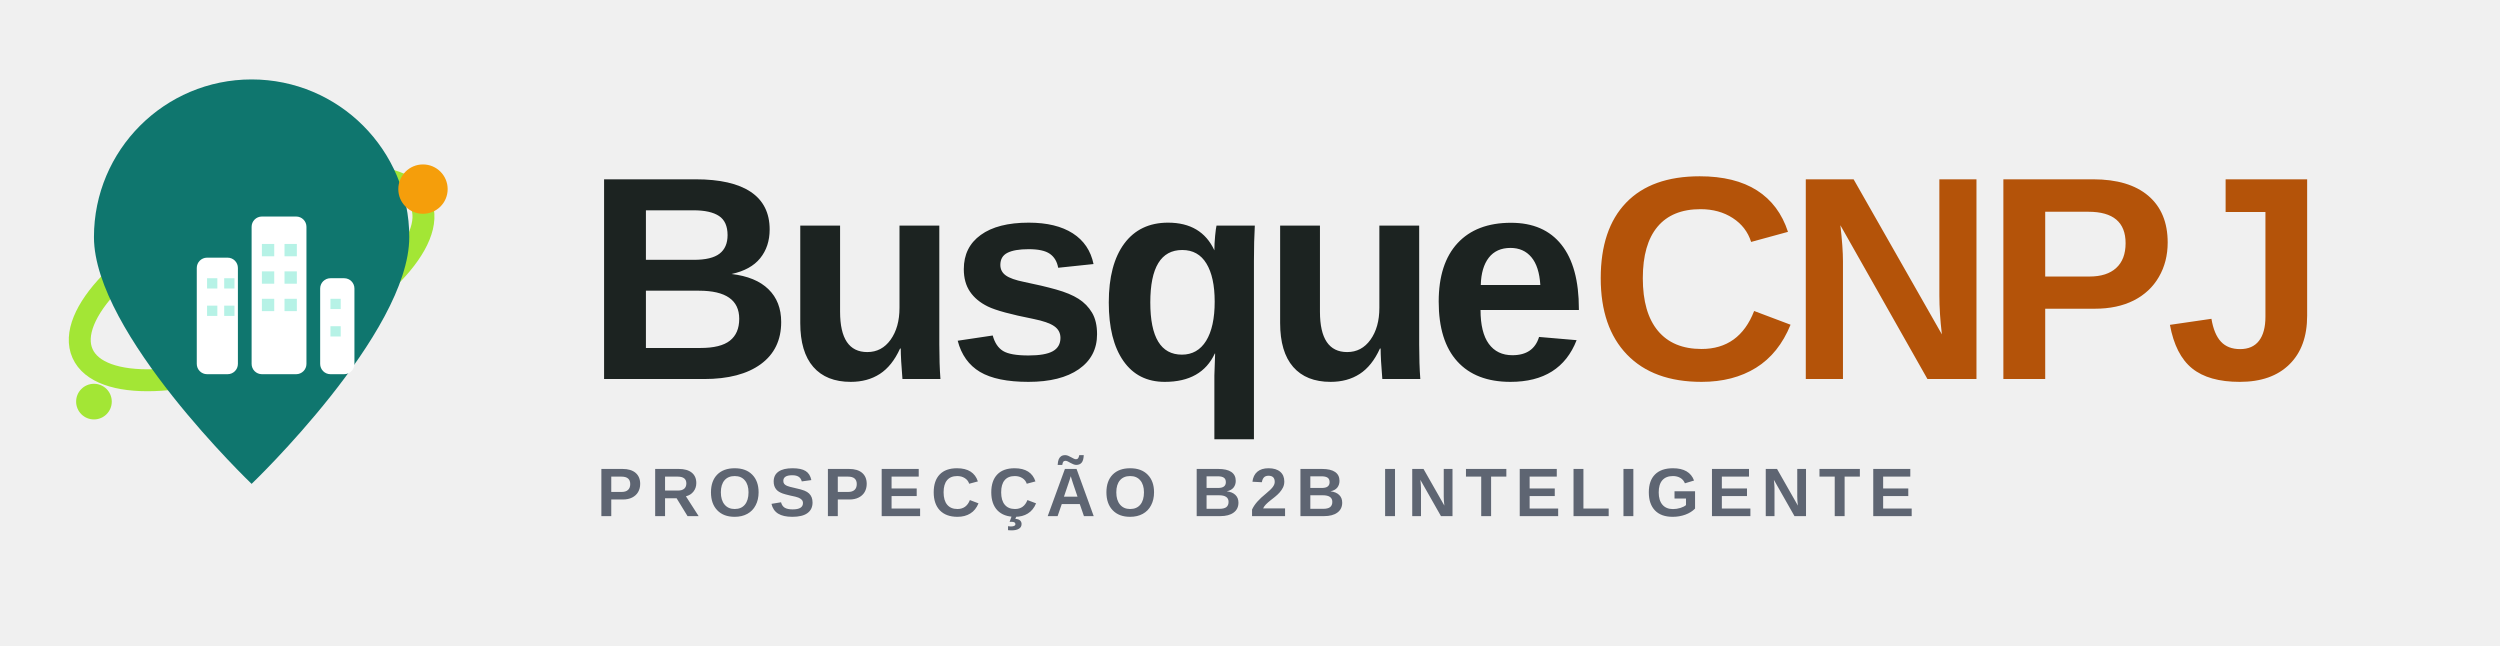
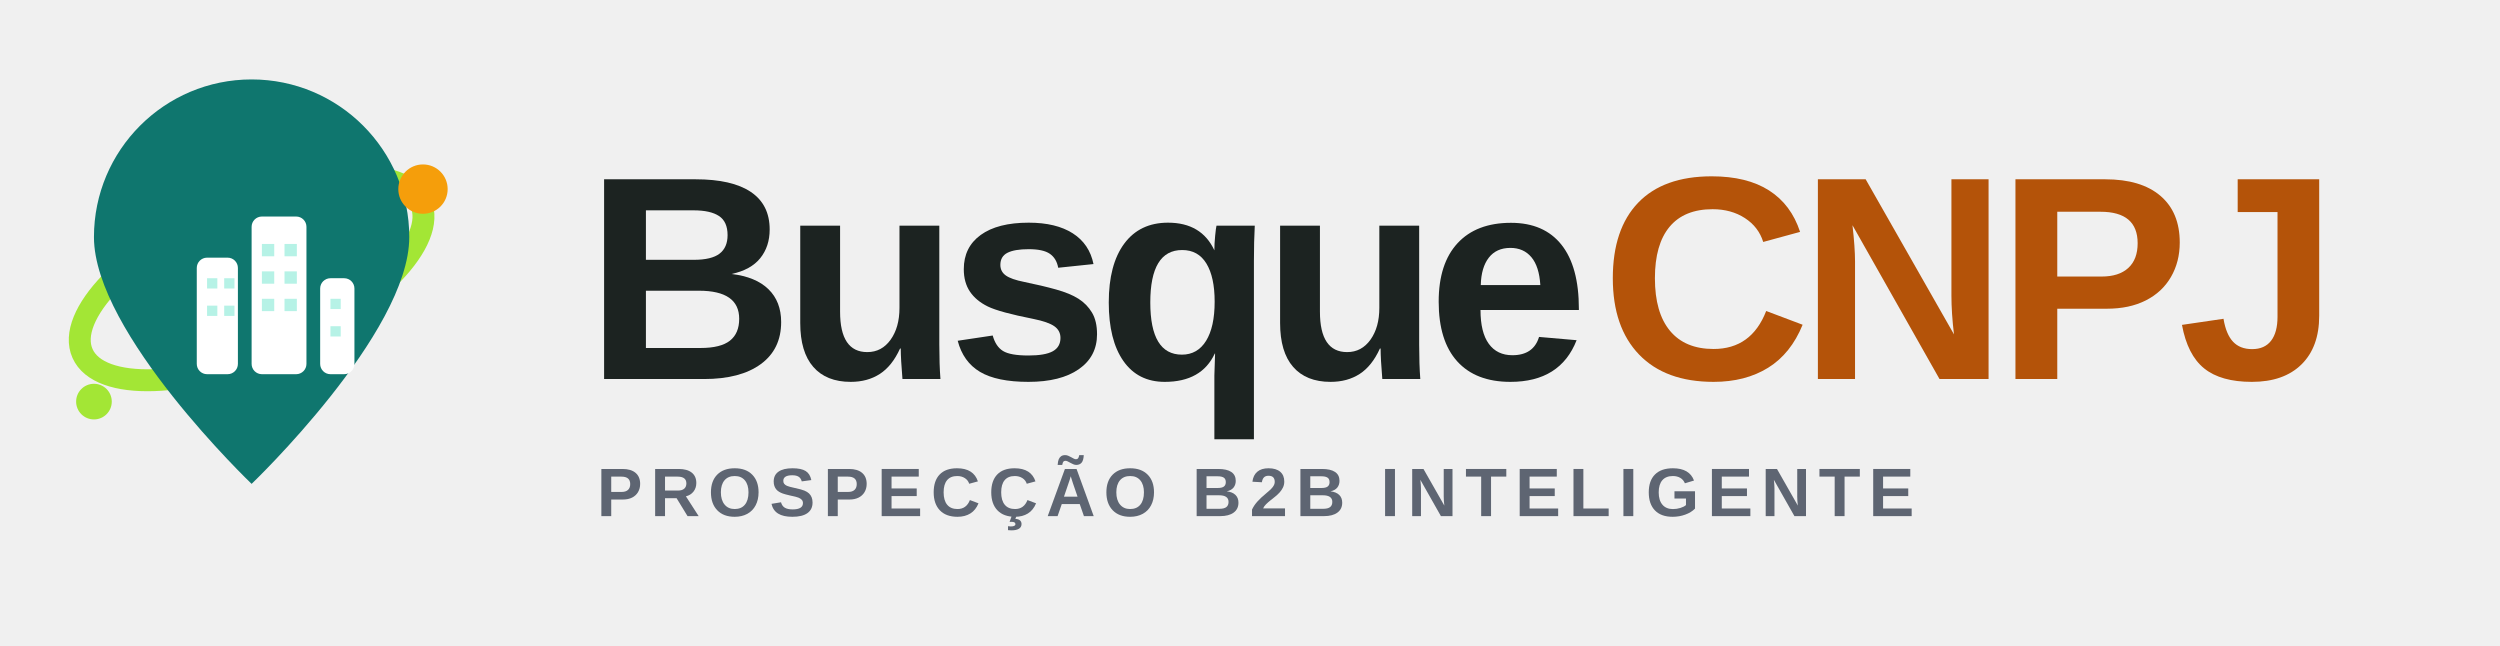
<svg xmlns="http://www.w3.org/2000/svg" viewBox="0 0 620 160" role="img" aria-label="BusqueCNPJ">
  <g transform="translate(8 18) scale(1.7)">
    <ellipse cx="32" cy="30" rx="27" ry="11" fill="none" stroke="#A3E635" stroke-width="3.2" transform="rotate(-24 32 30)" />
    <path d="M32 60C32 60 9 38 9 24a23 23 0 1 1 46 0c0 14-23 36-23 36Z" fill="#0F766E" />
    <g fill="#FFFFFF">
      <rect x="24" y="27" width="6" height="17" rx="1.5" />
      <rect x="32" y="21" width="8" height="23" rx="1.5" />
      <rect x="42" y="30" width="5" height="14" rx="1.5" />
    </g>
    <g fill="#B6F2E6">
      <rect x="25.5" y="30" width="1.5" height="1.5" />
      <rect x="28" y="30" width="1.5" height="1.5" />
      <rect x="25.5" y="34" width="1.5" height="1.5" />
      <rect x="28" y="34" width="1.5" height="1.5" />
      <rect x="33.5" y="25" width="1.8" height="1.8" />
      <rect x="36.8" y="25" width="1.8" height="1.8" />
      <rect x="33.5" y="29" width="1.8" height="1.8" />
      <rect x="36.8" y="29" width="1.8" height="1.8" />
      <rect x="33.5" y="33" width="1.8" height="1.8" />
      <rect x="36.8" y="33" width="1.8" height="1.8" />
      <rect x="43.5" y="33" width="1.5" height="1.5" />
      <rect x="43.5" y="37" width="1.5" height="1.5" />
    </g>
    <circle cx="57" cy="17" r="3.6" fill="#F59E0B" />
    <circle cx="9" cy="48" r="2.6" fill="#A3E635" />
  </g>
-   <text x="145" y="94" font-family="Segoe UI, Arial, Liberation Sans, sans-serif" font-size="72" font-weight="800" letter-spacing="-3" fill="#1C2321">Busque<tspan fill="#B45309">CNPJ</tspan>
-   </text>
-   <text x="148" y="128" font-family="Segoe UI, Arial, Liberation Sans, sans-serif" font-size="17" font-weight="600" letter-spacing="2" fill="#5E6572">PROSPECÇÃO B2B INTELIGENTE</text>
+   <g fill="#1C2321">
+     <path d="M193.727 79.867Q193.727 86.617 188.664 90.309Q183.602 94.0 174.602 94.0H149.816V44.465H172.492Q181.562 44.465 186.221 47.611Q190.879 50.758 190.879 56.91Q190.879 61.129 188.541 64.029Q186.203 66.93 181.422 67.949Q187.434 68.652 190.58 71.729Q193.727 74.805 193.727 79.867ZM180.438 58.316Q180.438 54.977 178.311 53.57Q176.184 52.164 172.0 52.164H160.188V64.434H172.07Q176.465 64.434 178.451 62.904Q180.438 61.375 180.438 58.316ZM183.32 79.059Q183.32 72.098 173.336 72.098H160.188V86.301H173.723Q178.715 86.301 181.018 84.49Q183.32 82.68 183.32 79.059Z" />
+     <path d="M208.34 55.961V77.301Q208.34 87.32 215.09 87.32Q218.676 87.32 220.873 84.244Q223.07 81.168 223.07 76.352V55.961H232.949V85.492Q232.949 90.344 233.23 94.0H223.809Q223.387 88.938 223.387 86.441H223.211Q221.242 90.766 218.201 92.734Q215.16 94.703 210.977 94.703Q204.93 94.703 201.695 90.994Q198.461 87.285 198.461 80.113V55.961Z" />
+     <path d="M272.066 82.891Q272.066 88.41 267.549 91.557Q263.031 94.703 255.051 94.703Q247.211 94.703 243.045 92.225Q238.879 89.746 237.508 84.508L246.191 83.207Q246.93 85.914 248.74 87.039Q250.551 88.164 255.051 88.164Q259.199 88.164 261.098 87.109Q262.996 86.055 262.996 83.805Q262.996 81.977 261.467 80.904Q259.938 79.832 256.281 79.094Q247.914 77.441 244.996 76.018Q242.078 74.594 240.549 72.326Q239.02 70.059 239.02 66.754Q239.02 61.305 243.221 58.264Q247.422 55.223 255.121 55.223Q261.906 55.223 266.037 57.859Q270.168 60.496 271.188 65.488L262.434 66.402Q262.012 64.082 260.359 62.939Q258.707 61.797 255.121 61.797Q251.605 61.797 249.848 62.693Q248.09 63.59 248.09 65.699Q248.09 67.352 249.443 68.318Q250.797 69.285 253.996 69.918Q258.461 70.832 261.924 71.799Q265.387 72.766 267.479 74.102Q269.57 75.438 270.818 77.529Q272.066 79.621 272.066 82.891Z" />
+     <path d="M274.973 75.016Q274.973 65.594 278.822 60.408Q282.672 55.223 289.668 55.223Q297.965 55.223 301.164 62.078Q301.164 60.461 301.357 58.475Q301.551 56.488 301.691 55.961H311.184Q310.973 59.758 310.973 64.715V108.941H301.164V93.121L301.34 87.672H301.27Q298.0 94.703 288.859 94.703Q282.215 94.703 278.594 89.518Q274.973 84.332 274.973 75.016ZM301.234 74.805Q301.234 68.723 299.195 65.365Q297.156 62.008 293.184 62.008Q285.273 62.008 285.273 75.016Q285.273 87.953 293.113 87.953Q296.98 87.953 299.107 84.525Q301.234 81.098 301.234 74.805Z" />
+     <path d="M327.344 55.961V77.301Q327.344 87.32 334.094 87.32Q337.68 87.32 339.877 84.244Q342.074 81.168 342.074 76.352V55.961H351.953V85.492Q351.953 90.344 352.234 94.0H342.812Q342.391 88.938 342.391 86.441H342.215Q340.246 90.766 337.205 92.734Q334.164 94.703 329.98 94.703Q323.934 94.703 320.699 90.994Q317.465 87.285 317.465 80.113V55.961Z" />
+     <path d="M374.582 94.703Q366.004 94.703 361.398 89.623Q356.793 84.543 356.793 74.805Q356.793 65.383 361.469 60.32Q366.145 55.258 374.723 55.258Q382.914 55.258 387.238 60.689Q391.562 66.121 391.562 76.598V76.879H367.164Q367.164 82.434 369.221 85.264Q371.277 88.094 375.074 88.094Q380.312 88.094 381.684 83.559L391.0 84.367Q386.957 94.703 374.582 94.703ZM374.582 61.48Q371.102 61.48 369.221 63.906Q367.34 66.332 367.234 70.691H382.0Q381.719 66.086 379.785 63.783Q377.852 61.48 374.582 61.48Z" />
+   </g>
+   <g fill="#B45309">
+     <path d="M424.973 86.547Q434.359 86.547 438.016 77.125L447.051 80.535Q444.133 87.707 438.49 91.205Q432.848 94.703 424.973 94.703Q413.02 94.703 406.498 87.936Q399.977 81.168 399.977 69.004Q399.977 56.805 406.27 50.266Q412.562 43.727 424.516 43.727Q433.234 43.727 438.719 47.225Q444.203 50.723 446.418 57.508L437.277 60.004Q436.117 56.277 432.725 54.08Q429.332 51.883 424.727 51.883Q417.695 51.883 414.057 56.242Q410.418 60.602 410.418 69.004Q410.418 77.547 414.162 82.047Q417.906 86.547 424.973 86.547Z" />
+     <path d="M481.0 94.0 459.414 55.855Q460.047 61.41 460.047 64.785V94.0H450.836V44.465H462.684L484.586 82.926Q483.953 77.617 483.953 73.258V44.465H493.164V94.0Z" />
+     <path d="M540.578 60.145Q540.578 64.926 538.398 68.688Q536.219 72.449 532.158 74.506Q528.098 76.562 522.508 76.562H510.203V94.0H499.832V44.465H522.086Q530.98 44.465 535.779 48.561Q540.578 52.656 540.578 60.145ZM530.137 60.32Q530.137 52.516 520.926 52.516H510.203V68.582H521.207Q525.496 68.582 527.816 66.455Q530.137 64.328 530.137 60.32Z" />
+     <path d="M558.461 94.703Q550.762 94.703 546.631 91.363Q542.5 88.023 541.129 80.57L551.43 79.059Q552.062 82.891 553.785 84.736Q555.508 86.582 558.531 86.582Q561.625 86.582 563.225 84.508Q564.824 82.434 564.824 78.566V52.586H554.945V44.465H575.16V78.32Q575.16 86.055 570.766 90.379Q566.371 94.703 558.461 94.703Z" />
+   </g>
+   <g fill="#5E6572">
+     <path d="M158.758 120.006Q158.758 121.135 158.243 122.023Q157.729 122.912 156.77 123.397Q155.811 123.883 154.491 123.883H151.586V128.0H149.137V116.304H154.392Q156.492 116.304 157.625 117.271Q158.758 118.238 158.758 120.006ZM156.292 120.048Q156.292 118.205 154.118 118.205H151.586V121.999H154.184Q155.197 121.999 155.745 121.496Q156.292 120.994 156.292 120.048Z" />
+     <path d="M170.511 128.0 167.797 123.559H164.925V128.0H162.476V116.304H168.32Q170.412 116.304 171.549 117.205Q172.686 118.105 172.686 119.791Q172.686 121.019 171.989 121.911Q171.292 122.804 170.104 123.086L173.267 128.0ZM170.221 119.89Q170.221 118.205 168.062 118.205H164.925V121.658H168.129Q169.158 121.658 169.689 121.193Q170.221 120.729 170.221 119.89Z" />
+     <path d="M188.125 122.098Q188.125 123.924 187.403 125.311Q186.681 126.697 185.336 127.431Q183.991 128.166 182.198 128.166Q179.442 128.166 177.878 126.543Q176.313 124.92 176.313 122.098Q176.313 119.284 177.874 117.707Q179.434 116.13 182.215 116.13Q184.996 116.13 186.56 117.724Q188.125 119.317 188.125 122.098ZM185.626 122.098Q185.626 120.206 184.73 119.131Q183.833 118.056 182.215 118.056Q180.571 118.056 179.675 119.122Q178.778 120.189 178.778 122.098Q178.778 124.024 179.696 125.132Q180.613 126.24 182.198 126.24Q183.842 126.24 184.734 125.161Q185.626 124.082 185.626 122.098Z" />
+     <path d="M201.514 124.63Q201.514 126.348 200.24 127.257Q198.965 128.166 196.5 128.166Q194.25 128.166 192.972 127.369Q191.694 126.572 191.329 124.954L193.694 124.563Q193.935 125.493 194.632 125.912Q195.33 126.332 196.566 126.332Q199.131 126.332 199.131 124.771Q199.131 124.273 198.837 123.949Q198.542 123.625 198.007 123.41Q197.471 123.194 195.952 122.887Q194.641 122.58 194.126 122.393Q193.611 122.206 193.196 121.953Q192.781 121.7 192.491 121.343Q192.2 120.986 192.038 120.504Q191.876 120.023 191.876 119.4Q191.876 117.815 193.068 116.972Q194.259 116.13 196.533 116.13Q198.708 116.13 199.8 116.811Q200.891 117.491 201.207 119.06L198.833 119.384Q198.65 118.628 198.09 118.247Q197.529 117.865 196.483 117.865Q194.259 117.865 194.259 119.259Q194.259 119.716 194.495 120.006Q194.732 120.297 195.197 120.5Q195.662 120.704 197.081 121.011Q198.766 121.368 199.492 121.671Q200.219 121.974 200.642 122.376Q201.065 122.779 201.29 123.339Q201.514 123.899 201.514 124.63Z" />
+     <path d="M214.936 120.006Q214.936 121.135 214.421 122.023Q213.906 122.912 212.948 123.397Q211.989 123.883 210.669 123.883H207.764V128.0H205.315V116.304H210.569Q212.669 116.304 213.802 117.271Q214.936 118.238 214.936 120.006ZM212.47 120.048Q212.47 118.205 210.295 118.205H207.764V121.999H210.362Q211.375 121.999 211.922 121.496Q212.47 120.994 212.47 120.048Z" />
+     <path d="M218.654 128.0V116.304H227.851V118.197H221.103V121.135H227.345V123.028H221.103V126.107H228.191V128.0Z" />
+     <path d="M237.455 126.24Q239.671 126.24 240.534 124.016L242.667 124.821Q241.979 126.514 240.646 127.34Q239.314 128.166 237.455 128.166Q234.632 128.166 233.093 126.568Q231.553 124.97 231.553 122.098Q231.553 119.218 233.039 117.674Q234.524 116.13 237.347 116.13Q239.405 116.13 240.7 116.956Q241.995 117.782 242.518 119.384L240.36 119.973Q240.086 119.093 239.285 118.574Q238.484 118.056 237.396 118.056Q235.736 118.056 234.877 119.085Q234.018 120.114 234.018 122.098Q234.018 124.115 234.902 125.178Q235.786 126.24 237.455 126.24Z" />
+     <path d="M251.731 126.24Q253.948 126.24 254.811 124.016L256.944 124.821Q256.255 126.514 254.923 127.34Q253.591 128.166 251.731 128.166Q248.909 128.166 247.369 126.568Q245.83 124.97 245.83 122.098Q245.83 119.218 247.315 117.674Q248.801 116.13 251.624 116.13Q253.682 116.13 254.977 116.956Q256.272 117.782 256.795 119.384L254.637 119.973Q254.363 119.093 253.562 118.574Q252.761 118.056 251.673 118.056Q250.013 118.056 249.154 119.085Q248.295 120.114 248.295 122.098Q248.295 124.115 249.179 125.178Q250.063 126.24 251.731 126.24ZM253.342 129.951Q253.342 130.731 252.694 131.129Q252.047 131.528 250.827 131.528Q250.453 131.528 249.988 131.478V130.499Q250.279 130.557 250.686 130.557Q251.823 130.557 251.823 129.984Q251.823 129.693 251.59 129.552Q251.358 129.411 250.81 129.411Q250.495 129.411 250.378 129.428L250.893 128.0H252.08L251.806 128.681Q252.586 128.722 252.964 129.062Q253.342 129.403 253.342 129.951Z" />
+     <path d="M268.814 128.0 267.776 125.012H263.319L262.281 128.0H259.833L264.099 116.304H266.988L271.238 128.0ZM265.543 118.105 265.494 118.288Q265.411 118.587 265.294 118.969Q265.178 119.351 263.867 123.169H267.229L266.075 119.807L265.718 118.678ZM266.921 115.3Q266.556 115.3 266.187 115.142Q265.817 114.984 265.469 114.789Q265.12 114.594 264.809 114.437Q264.498 114.279 264.249 114.279Q263.908 114.279 263.73 114.47Q263.551 114.661 263.435 115.3H262.298Q262.364 114.362 262.568 113.893Q262.771 113.424 263.153 113.146Q263.535 112.868 264.166 112.868Q264.539 112.868 264.913 113.025Q265.286 113.183 265.635 113.378Q265.983 113.573 266.286 113.731Q266.589 113.889 266.83 113.889Q267.162 113.889 267.349 113.685Q267.536 113.482 267.652 112.868H268.772Q268.714 114.171 268.245 114.735Q267.776 115.3 266.921 115.3Z" />
+     <path d="M286.195 122.098Q286.195 123.924 285.473 125.311Q284.751 126.697 283.406 127.431Q282.062 128.166 280.269 128.166Q277.513 128.166 275.948 126.543Q274.383 124.92 274.383 122.098Q274.383 119.284 275.944 117.707Q277.504 116.13 280.285 116.13Q283.066 116.13 284.631 117.724Q286.195 119.317 286.195 122.098ZM283.697 122.098Q283.697 120.206 282.8 119.131Q281.904 118.056 280.285 118.056Q278.642 118.056 277.745 119.122Q276.849 120.189 276.849 122.098Q276.849 124.024 277.766 125.132Q278.683 126.24 280.269 126.24Q281.912 126.24 282.804 125.161Q283.697 124.082 283.697 122.098Z" />
+     <path d="M307.137 124.663Q307.137 126.257 305.942 127.128Q304.747 128.0 302.622 128.0H296.77V116.304H302.124Q304.265 116.304 305.365 117.047Q306.465 117.79 306.465 119.243Q306.465 120.239 305.913 120.924Q305.361 121.608 304.232 121.849Q305.651 122.015 306.394 122.741Q307.137 123.468 307.137 124.663ZM304 119.575Q304 118.786 303.497 118.454Q302.995 118.122 302.007 118.122H299.218V121.019H302.024Q303.062 121.019 303.531 120.658Q304 120.297 304 119.575ZM304.68 124.472Q304.68 122.829 302.323 122.829H299.218V126.182H302.414Q303.593 126.182 304.136 125.755Q304.68 125.327 304.68 124.472Z" />
+     <path d="M310.499 128.0V126.381Q310.955 125.377 311.798 124.422Q312.64 123.468 313.918 122.43Q315.147 121.434 315.641 120.787Q316.135 120.139 316.135 119.517Q316.135 117.989 314.599 117.989Q313.852 117.989 313.458 118.392Q313.063 118.794 312.947 119.6L310.598 119.467Q310.797 117.84 311.814 116.985Q312.831 116.13 314.583 116.13Q316.475 116.13 317.488 116.993Q318.5 117.856 318.5 119.417Q318.5 120.239 318.177 120.903Q317.853 121.567 317.347 122.127Q316.84 122.688 316.222 123.177Q315.604 123.667 315.022 124.132Q314.441 124.597 313.964 125.07Q313.487 125.543 313.254 126.083H318.683V128.0Z" />
+     <path d="M332.869 124.663Q332.869 126.257 331.673 127.128Q330.478 128.0 328.353 128.0H322.501V116.304H327.855Q329.997 116.304 331.096 117.047Q332.196 117.79 332.196 119.243Q332.196 120.239 331.644 120.924Q331.092 121.608 329.963 121.849Q331.383 122.015 332.126 122.741Q332.869 123.468 332.869 124.663ZM329.731 119.575Q329.731 118.786 329.229 118.454Q328.727 118.122 327.739 118.122H324.95V121.019H327.755Q328.793 121.019 329.262 120.658Q329.731 120.297 329.731 119.575ZM330.412 124.472Q330.412 122.829 328.054 122.829H324.95V126.182H328.146Q329.324 126.182 329.868 125.755Q330.412 125.327 330.412 124.472Z" />
+     <path d="M343.501 128.0V116.304H345.95V128.0Z" />
+     <path d="M357.346 128.0 352.25 118.994Q352.399 120.305 352.399 121.102V128.0H350.224V116.304H353.021L358.193 125.385Q358.043 124.132 358.043 123.103V116.304H360.218V128.0Z" />
+     <path d="M369.78 118.197V128.0H367.332V118.197H363.555V116.304H373.565V118.197Z" />
+     <path d="M376.885 128.0V116.304H386.083V118.197H379.334V121.135H385.576V123.028H379.334V126.107H386.423V128.0Z" />
+     <path d="M390.224 128.0V116.304H392.673V126.107H398.948V128.0Z" />
+     <path d="M402.608 128.0V116.304H405.057V128.0Z" />
+     <path d="M414.885 126.249Q415.839 126.249 416.736 125.97Q417.632 125.692 418.122 125.261V123.642H415.267V121.833H420.363V126.132Q419.434 127.087 417.944 127.626Q416.454 128.166 414.818 128.166Q411.963 128.166 410.427 126.585Q408.892 125.003 408.892 122.098Q408.892 119.209 410.436 117.67Q411.979 116.13 414.876 116.13Q418.994 116.13 420.114 119.176L417.856 119.857Q417.491 118.969 416.711 118.512Q415.931 118.056 414.876 118.056Q413.15 118.056 412.253 119.102Q411.357 120.147 411.357 122.098Q411.357 124.082 412.282 125.165Q413.208 126.249 414.885 126.249Z" />
+     <path d="M424.555 128.0V116.304H433.752V118.197H427.003V121.135H433.246V123.028H427.003V126.107H434.092V128.0Z" />
+     <path d="M445.016 128.0 439.919 118.994Q440.068 120.305 440.068 121.102V128.0H437.894V116.304H440.691L445.862 125.385Q445.713 124.132 445.713 123.103V116.304H447.888V128.0Z" />
+     <path d="M457.45 118.197V128.0H455.001V118.197H451.224V116.304H461.235V118.197Z" />
+     <path d="M464.555 128.0V116.304H473.752V118.197H467.003V121.135H473.246V123.028H467.003V126.107H474.092V128.0Z" />
+   </g>
</svg>
